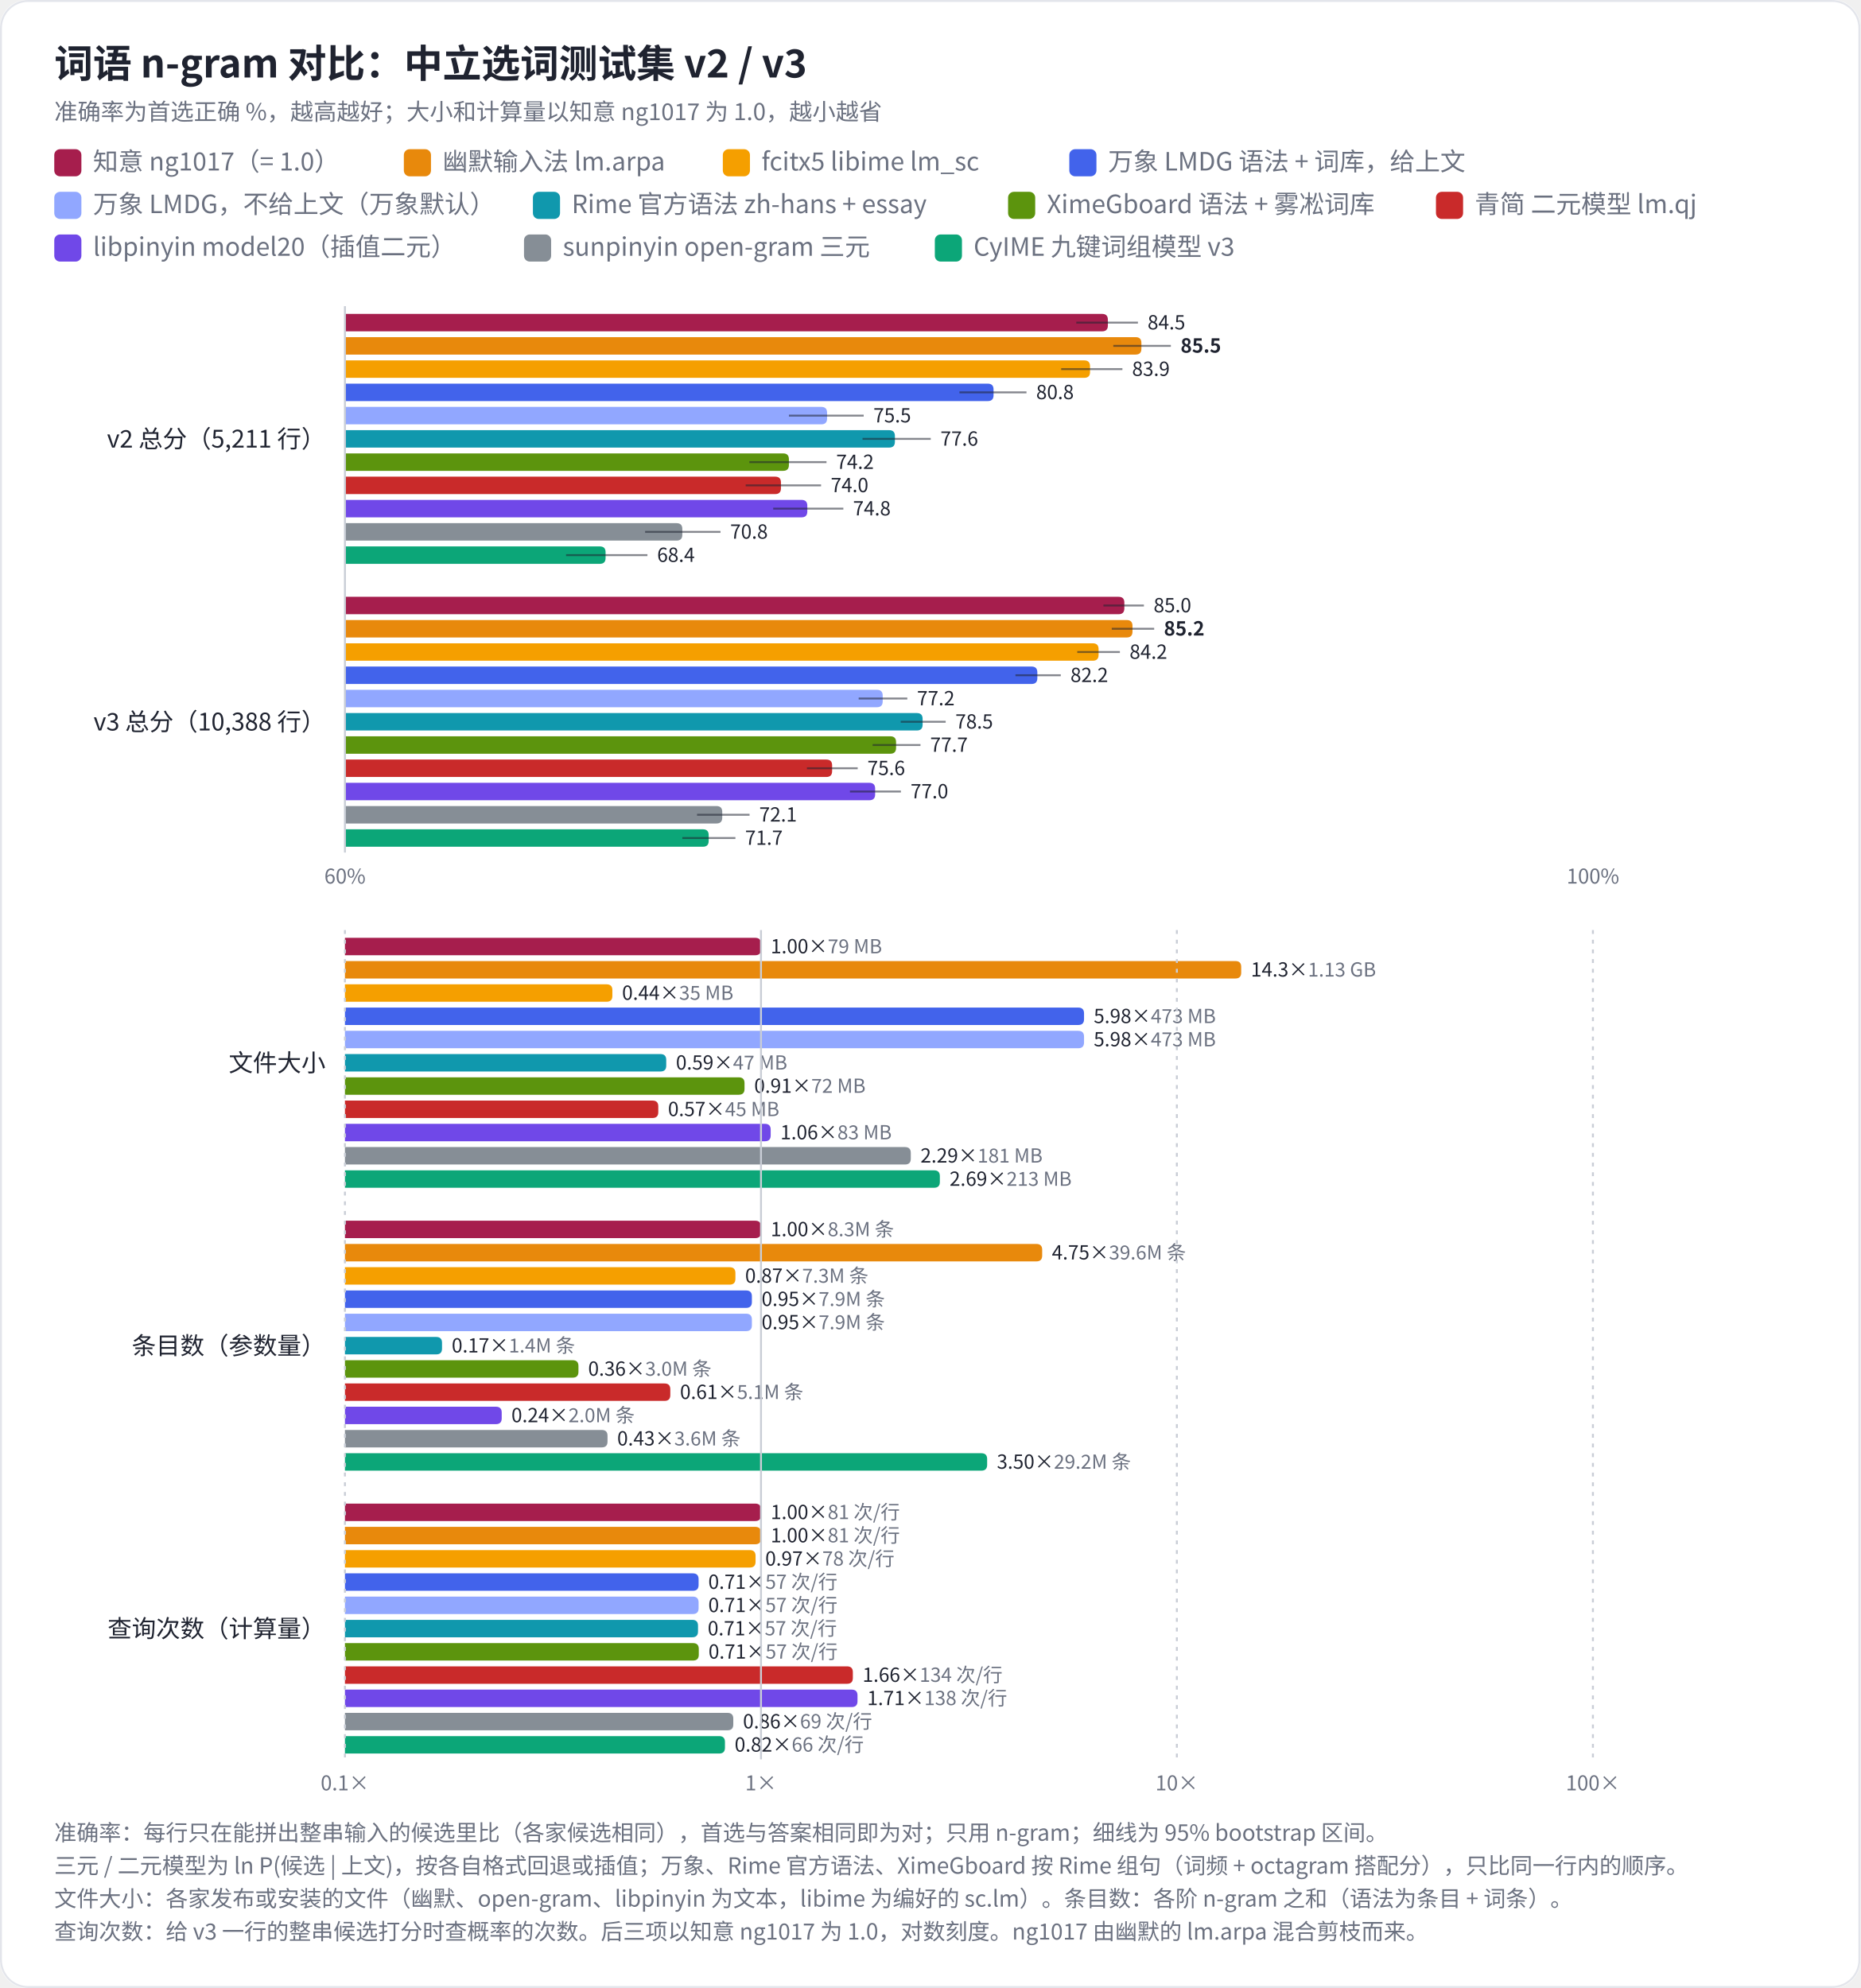
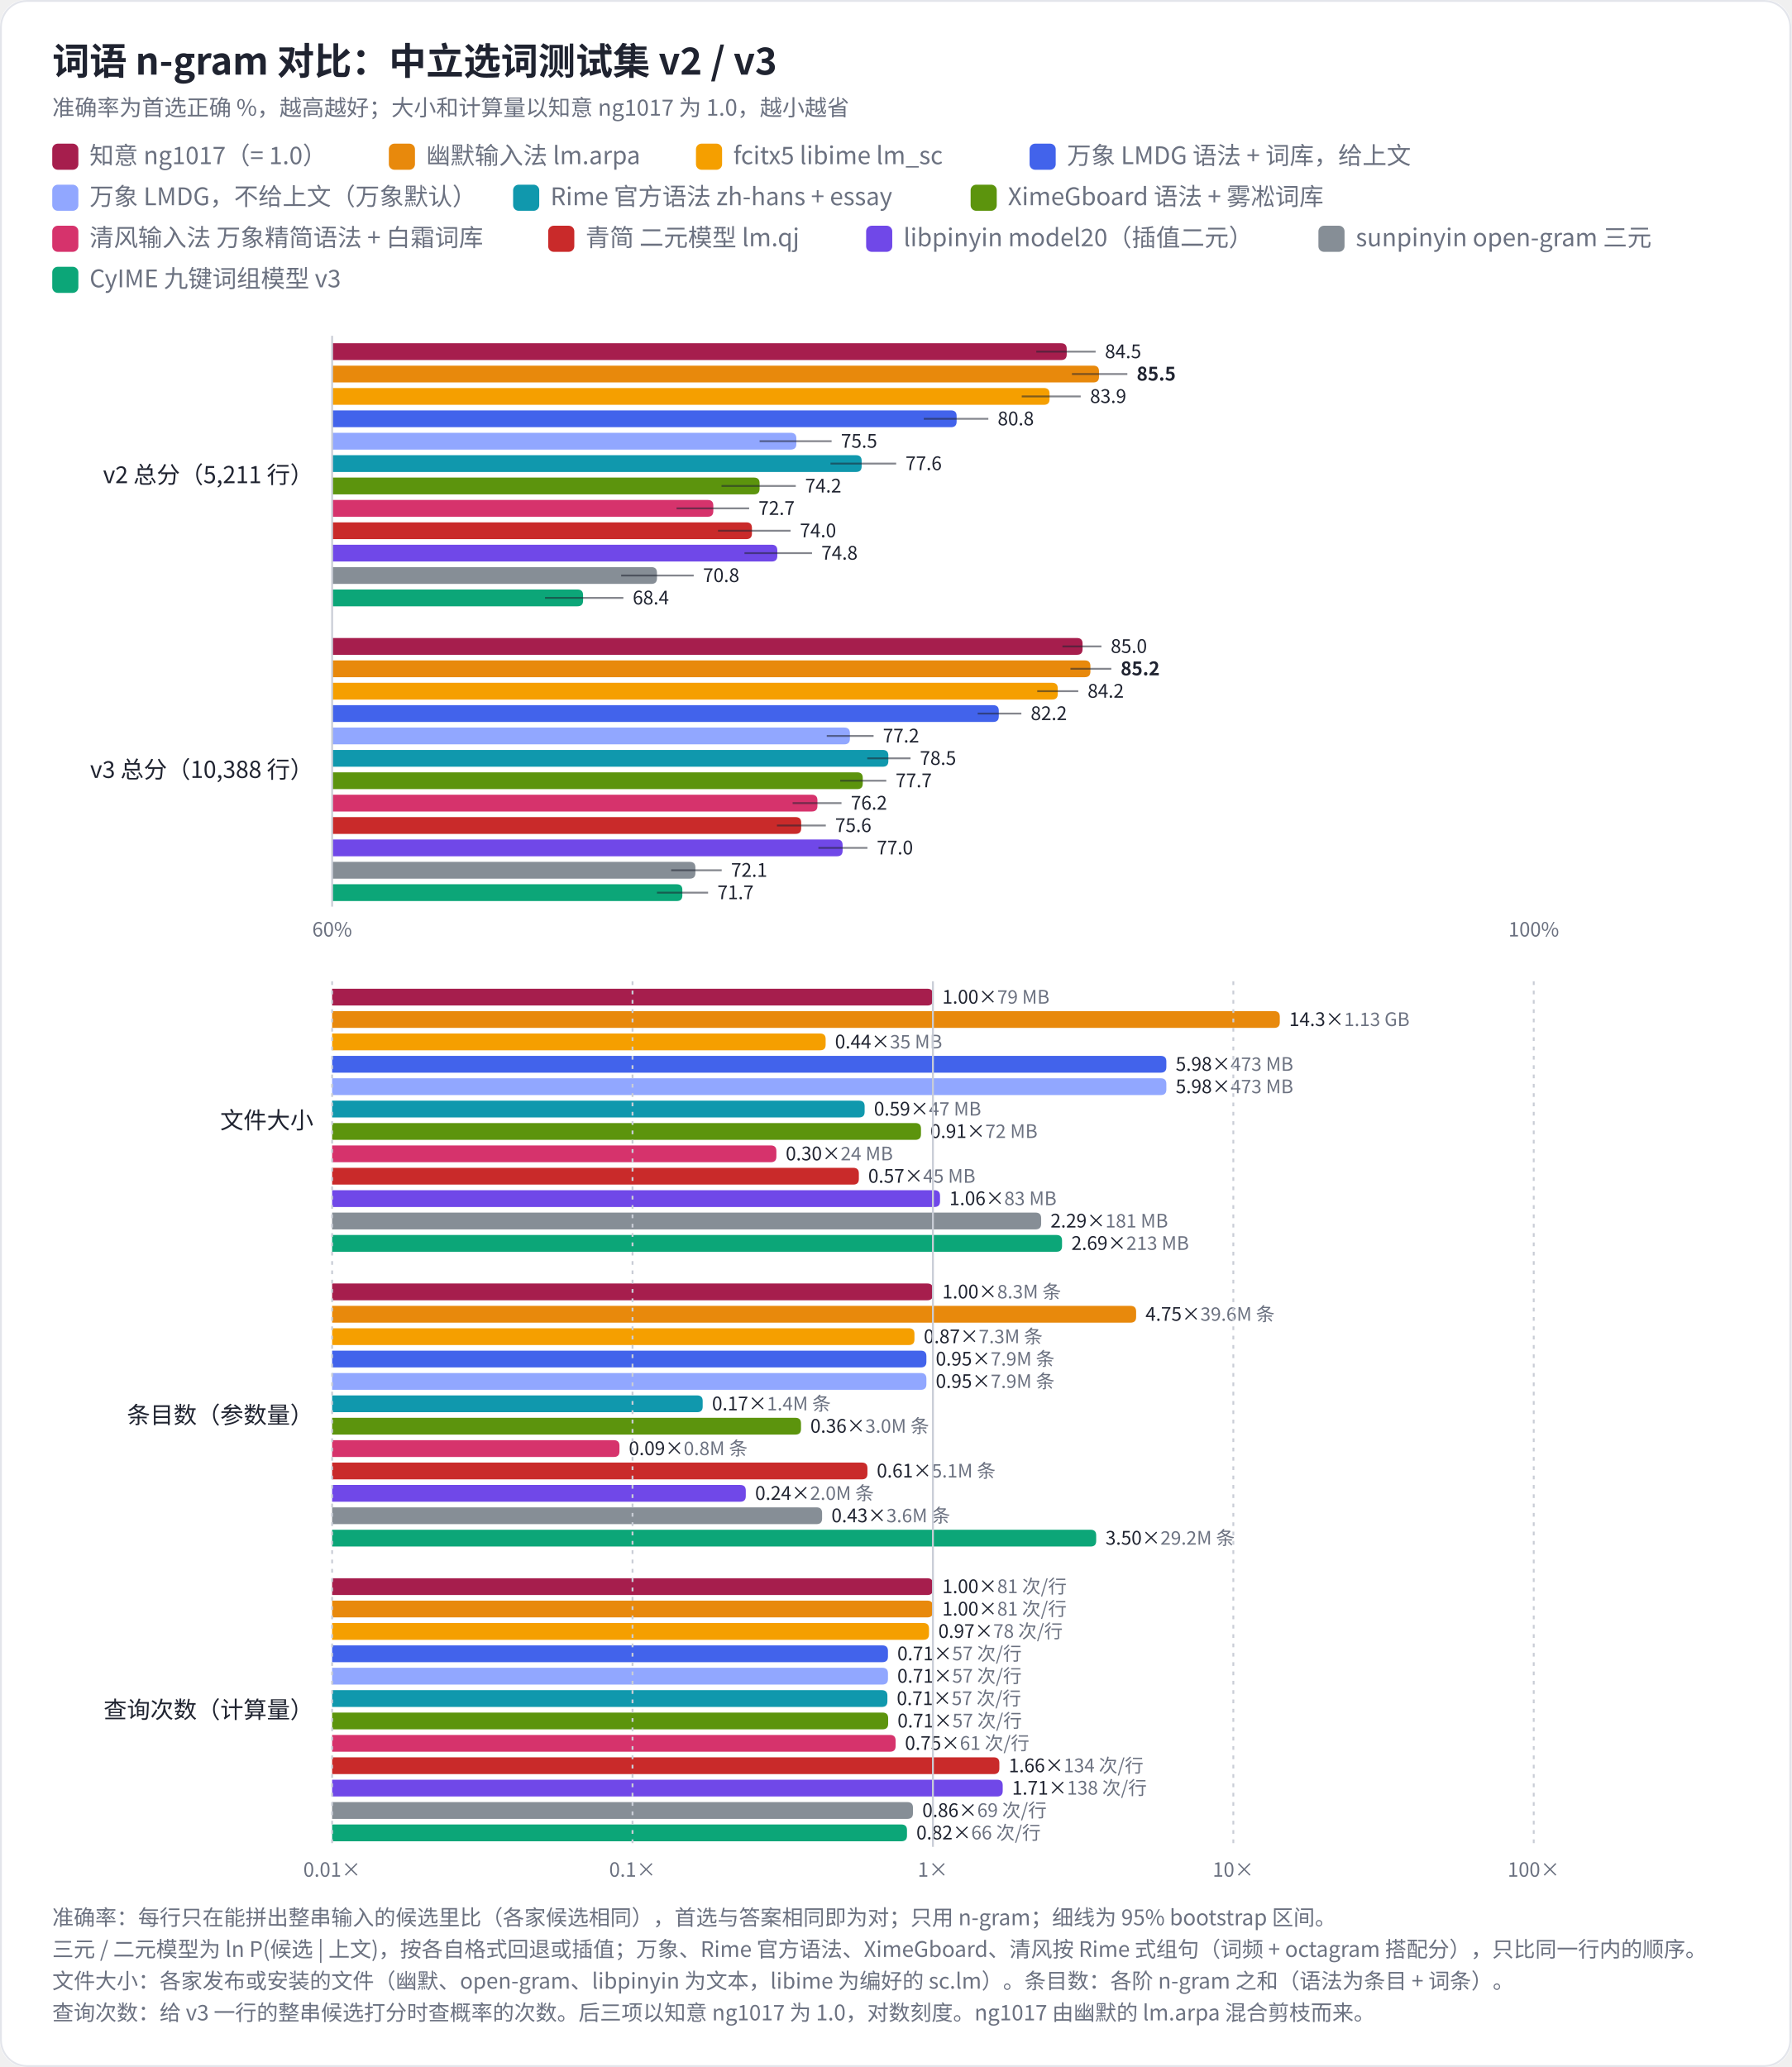
- <svg xmlns="http://www.w3.org/2000/svg" width="960" height="1026" viewBox="0 0 960 1026" font-family="'Microsoft YaHei','PingFang SC','Noto Sans CJK SC','Segoe UI',sans-serif">
-   <rect width="960" height="1026" rx="14" fill="#FFFFFF" />
-   <rect x="0.5" y="0.5" width="959" height="1025" rx="14" fill="none" stroke="#E3E5EB" />
+ <svg xmlns="http://www.w3.org/2000/svg" width="960" height="1108" viewBox="0 0 960 1108" font-family="'Microsoft YaHei','PingFang SC','Noto Sans CJK SC','Segoe UI',sans-serif">
+   <rect width="960" height="1108" rx="14" fill="#FFFFFF" />
+   <rect x="0.5" y="0.5" width="959" height="1107" rx="14" fill="none" stroke="#E3E5EB" />
  <text x="28" y="40" font-size="20" font-weight="700" fill="#1F2330">词语 n-gram 对比：中立选词测试集 v2 / v3</text>
  <text x="28" y="62" font-size="12" fill="#6B7180">准确率为首选正确 %，越高越好；大小和计算量以知意 ng1017 为 1.0，越小越省</text>
  <rect x="28" y="77" width="14" height="14" rx="3" fill="#A61E4D" />
  <text x="48" y="88" font-size="13" fill="#6B7180">知意 ng1017（= 1.0）</text>
  <rect x="208.4" y="77" width="14" height="14" rx="3" fill="#E8890C" />
  <text x="228.4" y="88" font-size="13" fill="#6B7180">幽默输入法 lm.arpa</text>
  <rect x="373.0" y="77" width="14" height="14" rx="3" fill="#F59F00" />
  <text x="393.0" y="88" font-size="13" fill="#6B7180">fcitx5 libime lm_sc</text>
  <rect x="551.8" y="77" width="14" height="14" rx="3" fill="#4263EB" />
  <text x="571.8" y="88" font-size="13" fill="#6B7180">万象 LMDG 语法 + 词库，给上文</text>
  <rect x="28" y="99" width="14" height="14" rx="3" fill="#91A7FF" />
  <text x="48" y="110" font-size="13" fill="#6B7180">万象 LMDG，不给上文（万象默认）</text>
  <rect x="275.0" y="99" width="14" height="14" rx="3" fill="#1098AD" />
  <text x="295.0" y="110" font-size="13" fill="#6B7180">Rime 官方语法 zh-hans + essay</text>
  <rect x="520.2" y="99" width="14" height="14" rx="3" fill="#5C940D" />
  <text x="540.2" y="110" font-size="13" fill="#6B7180">XimeGboard 语法 + 雾凇词库</text>
-   <rect x="741.0" y="99" width="14" height="14" rx="3" fill="#C92A2A" />
-   <text x="761.0" y="110" font-size="13" fill="#6B7180">青简 二元模型 lm.qj</text>
-   <rect x="28" y="121" width="14" height="14" rx="3" fill="#7048E8" />
-   <text x="48" y="132" font-size="13" fill="#6B7180">libpinyin model20（插值二元）</text>
-   <rect x="270.4" y="121" width="14" height="14" rx="3" fill="#868E96" />
-   <text x="290.4" y="132" font-size="13" fill="#6B7180">sunpinyin open-gram 三元</text>
-   <rect x="482.4" y="121" width="14" height="14" rx="3" fill="#0CA678" />
-   <text x="502.4" y="132" font-size="13" fill="#6B7180">CyIME 九键词组模型 v3</text>
-   <text x="168" y="231" font-size="12.5" text-anchor="end" fill="#1F2330">v2 总分（5,211 行）</text>
-   <path d="M178,162 H568.7 Q571.7,162 571.7,165.0 V168.0 Q571.7,171 568.7,171 H178 Z" fill="#A61E4D" />
-   <line x1="555.4" y1="166.5" x2="587.2" y2="166.5" stroke="#1F2330" stroke-width="1" opacity="0.55" />
-   <text x="592.2" y="170" font-size="10" fill="#1F2330">84.5</text>
-   <path d="M178,174 H586.0 Q589.0,174 589.0,177.0 V180.0 Q589.0,183 586.0,183 H178 Z" fill="#E8890C" />
-   <line x1="574.5" y1="178.5" x2="604.2" y2="178.5" stroke="#1F2330" stroke-width="1" opacity="0.55" />
-   <text x="609.2" y="182" font-size="10" font-weight="700" fill="#1F2330">85.5</text>
-   <path d="M178,186 H559.5 Q562.5,186 562.5,189.0 V192.0 Q562.5,195 559.5,195 H178 Z" fill="#F59F00" />
-   <line x1="547.6" y1="190.5" x2="579.2" y2="190.5" stroke="#1F2330" stroke-width="1" opacity="0.55" />
-   <text x="584.2" y="194" font-size="10" fill="#1F2330">83.9</text>
-   <path d="M178,198 H509.7 Q512.7,198 512.7,201.0 V204.0 Q512.7,207 509.7,207 H178 Z" fill="#4263EB" />
-   <line x1="495.1" y1="202.5" x2="529.7" y2="202.5" stroke="#1F2330" stroke-width="1" opacity="0.55" />
-   <text x="534.7" y="206" font-size="10" fill="#1F2330">80.8</text>
-   <path d="M178,210 H423.8 Q426.8,210 426.8,213.0 V216.0 Q426.8,219 423.8,219 H178 Z" fill="#91A7FF" />
-   <line x1="407.1" y1="214.5" x2="445.7" y2="214.5" stroke="#1F2330" stroke-width="1" opacity="0.55" />
-   <text x="450.7" y="218" font-size="10" fill="#1F2330">75.5</text>
-   <path d="M178,222 H458.8 Q461.8,222 461.8,225.0 V228.0 Q461.8,231 458.8,231 H178 Z" fill="#1098AD" />
-   <line x1="445.1" y1="226.5" x2="480.3" y2="226.5" stroke="#1F2330" stroke-width="1" opacity="0.55" />
-   <text x="485.3" y="230" font-size="10" fill="#1F2330">77.6</text>
-   <path d="M178,234 H404.1 Q407.1,234 407.1,237.0 V240.0 Q407.1,243 404.1,243 H178 Z" fill="#5C940D" />
-   <line x1="386.7" y1="238.5" x2="426.5" y2="238.5" stroke="#1F2330" stroke-width="1" opacity="0.55" />
-   <text x="431.5" y="242" font-size="10" fill="#1F2330">74.2</text>
-   <path d="M178,246 H400.0 Q403.0,246 403.0,249.0 V252.0 Q403.0,255 400.0,255 H178 Z" fill="#C92A2A" />
-   <line x1="384.8" y1="250.5" x2="423.7" y2="250.5" stroke="#1F2330" stroke-width="1" opacity="0.55" />
-   <text x="428.7" y="254" font-size="10" fill="#1F2330">74.0</text>
-   <path d="M178,258 H413.6 Q416.6,258 416.6,261.0 V264.0 Q416.6,267 413.6,267 H178 Z" fill="#7048E8" />
-   <line x1="399.0" y1="262.5" x2="435.2" y2="262.5" stroke="#1F2330" stroke-width="1" opacity="0.55" />
-   <text x="440.2" y="266" font-size="10" fill="#1F2330">74.8</text>
-   <path d="M178,270 H349.1 Q352.1,270 352.1,273.0 V276.0 Q352.1,279 349.1,279 H178 Z" fill="#868E96" />
-   <line x1="332.9" y1="274.5" x2="371.8" y2="274.5" stroke="#1F2330" stroke-width="1" opacity="0.55" />
-   <text x="376.8" y="278" font-size="10" fill="#1F2330">70.8</text>
-   <path d="M178,282 H309.5 Q312.5,282 312.5,285.0 V288.0 Q312.5,291 309.5,291 H178 Z" fill="#0CA678" />
-   <line x1="292.1" y1="286.5" x2="334.1" y2="286.5" stroke="#1F2330" stroke-width="1" opacity="0.55" />
-   <text x="339.1" y="290" font-size="10" fill="#1F2330">68.4</text>
-   <text x="168" y="377" font-size="12.5" text-anchor="end" fill="#1F2330">v3 总分（10,388 行）</text>
-   <path d="M178,308 H577.2 Q580.2,308 580.2,311.0 V314.0 Q580.2,317 577.2,317 H178 Z" fill="#A61E4D" />
-   <line x1="569.4" y1="312.5" x2="590.3" y2="312.5" stroke="#1F2330" stroke-width="1" opacity="0.55" />
-   <text x="595.3" y="316" font-size="10" fill="#1F2330">85.0</text>
-   <path d="M178,320 H581.4 Q584.4,320 584.4,323.0 V326.0 Q584.4,329 581.4,329 H178 Z" fill="#E8890C" />
-   <line x1="573.7" y1="324.5" x2="595.6" y2="324.5" stroke="#1F2330" stroke-width="1" opacity="0.55" />
-   <text x="600.6" y="328" font-size="10" font-weight="700" fill="#1F2330">85.2</text>
-   <path d="M178,332 H563.9 Q566.9,332 566.9,335.0 V338.0 Q566.9,341 563.9,341 H178 Z" fill="#F59F00" />
-   <line x1="555.9" y1="336.5" x2="577.9" y2="336.5" stroke="#1F2330" stroke-width="1" opacity="0.55" />
-   <text x="582.9" y="340" font-size="10" fill="#1F2330">84.2</text>
-   <path d="M178,344 H532.3 Q535.3,344 535.3,347.0 V350.0 Q535.3,353 532.3,353 H178 Z" fill="#4263EB" />
-   <line x1="524.0" y1="348.5" x2="547.4" y2="348.5" stroke="#1F2330" stroke-width="1" opacity="0.55" />
-   <text x="552.4" y="352" font-size="10" fill="#1F2330">82.2</text>
-   <path d="M178,356 H452.5 Q455.5,356 455.5,359.0 V362.0 Q455.5,365 452.5,365 H178 Z" fill="#91A7FF" />
-   <line x1="443.1" y1="360.5" x2="468.2" y2="360.5" stroke="#1F2330" stroke-width="1" opacity="0.55" />
-   <text x="473.2" y="364" font-size="10" fill="#1F2330">77.2</text>
-   <path d="M178,368 H473.1 Q476.1,368 476.1,371.0 V374.0 Q476.1,377 473.1,377 H178 Z" fill="#1098AD" />
-   <line x1="464.8" y1="372.5" x2="488.0" y2="372.5" stroke="#1F2330" stroke-width="1" opacity="0.55" />
-   <text x="493.0" y="376" font-size="10" fill="#1F2330">78.5</text>
-   <path d="M178,380 H459.4 Q462.4,380 462.4,383.0 V386.0 Q462.4,389 459.4,389 H178 Z" fill="#5C940D" />
-   <line x1="450.3" y1="384.5" x2="475.0" y2="384.5" stroke="#1F2330" stroke-width="1" opacity="0.55" />
-   <text x="480.0" y="388" font-size="10" fill="#1F2330">77.7</text>
-   <path d="M178,392 H426.4 Q429.4,392 429.4,395.0 V398.0 Q429.4,401 426.4,401 H178 Z" fill="#C92A2A" />
-   <line x1="416.4" y1="396.5" x2="442.6" y2="396.5" stroke="#1F2330" stroke-width="1" opacity="0.55" />
-   <text x="447.6" y="400" font-size="10" fill="#1F2330">75.6</text>
-   <path d="M178,404 H448.6 Q451.6,404 451.6,407.0 V410.0 Q451.6,413 448.6,413 H178 Z" fill="#7048E8" />
-   <line x1="438.6" y1="408.5" x2="464.9" y2="408.5" stroke="#1F2330" stroke-width="1" opacity="0.55" />
-   <text x="469.9" y="412" font-size="10" fill="#1F2330">77.0</text>
-   <path d="M178,416 H369.7 Q372.7,416 372.7,419.0 V422.0 Q372.7,425 369.7,425 H178 Z" fill="#868E96" />
-   <line x1="359.7" y1="420.5" x2="386.8" y2="420.5" stroke="#1F2330" stroke-width="1" opacity="0.55" />
-   <text x="391.8" y="424" font-size="10" fill="#1F2330">72.1</text>
-   <path d="M178,428 H362.7 Q365.7,428 365.7,431.0 V434.0 Q365.7,437 362.7,437 H178 Z" fill="#0CA678" />
-   <line x1="352.1" y1="432.5" x2="379.5" y2="432.5" stroke="#1F2330" stroke-width="1" opacity="0.55" />
-   <text x="384.5" y="436" font-size="10" fill="#1F2330">71.7</text>
-   <line x1="178" y1="158" x2="178" y2="440" stroke="#C9CDD6" />
-   <text x="178" y="456" font-size="10.5" fill="#6B7180" text-anchor="middle">60%</text>
-   <text x="822" y="456" font-size="10.5" fill="#6B7180" text-anchor="middle">100%</text>
-   <text x="168" y="553" font-size="12.5" text-anchor="end" fill="#1F2330">文件大小</text>
-   <path d="M178,484 H389.7 Q392.7,484 392.7,487.0 V490.0 Q392.7,493 389.7,493 H178 Z" fill="#A61E4D" />
-   <text x="397.7" y="492" font-size="10" fill="#1F2330">1.00×<tspan fill="#6B7180">  79 MB</tspan>
-   </text>
-   <path d="M178,496 H637.5 Q640.5,496 640.5,499.0 V502.0 Q640.5,505 637.5,505 H178 Z" fill="#E8890C" />
-   <text x="645.5" y="504" font-size="10" fill="#1F2330">14.3×<tspan fill="#6B7180">  1.13 GB</tspan>
-   </text>
-   <path d="M178,508 H313.0 Q316.0,508 316.0,511.0 V514.0 Q316.0,517 313.0,517 H178 Z" fill="#F59F00" />
-   <text x="321.0" y="516" font-size="10" fill="#1F2330">0.44×<tspan fill="#6B7180">  35 MB</tspan>
-   </text>
-   <path d="M178,520 H556.4 Q559.4,520 559.4,523.0 V526.0 Q559.4,529 556.4,529 H178 Z" fill="#4263EB" />
-   <text x="564.4" y="528" font-size="10" fill="#1F2330">5.98×<tspan fill="#6B7180">  473 MB</tspan>
-   </text>
-   <path d="M178,532 H556.4 Q559.4,532 559.4,535.0 V538.0 Q559.4,541 556.4,541 H178 Z" fill="#91A7FF" />
-   <text x="564.4" y="540" font-size="10" fill="#1F2330">5.98×<tspan fill="#6B7180">  473 MB</tspan>
-   </text>
-   <path d="M178,544 H340.8 Q343.8,544 343.8,547.0 V550.0 Q343.8,553 340.8,553 H178 Z" fill="#1098AD" />
-   <text x="348.8" y="552" font-size="10" fill="#1F2330">0.59×<tspan fill="#6B7180">  47 MB</tspan>
-   </text>
-   <path d="M178,556 H381.2 Q384.2,556 384.2,559.0 V562.0 Q384.2,565 381.2,565 H178 Z" fill="#5C940D" />
-   <text x="389.2" y="564" font-size="10" fill="#1F2330">0.91×<tspan fill="#6B7180">  72 MB</tspan>
-   </text>
-   <path d="M178,568 H336.7 Q339.7,568 339.7,571.0 V574.0 Q339.7,577 336.7,577 H178 Z" fill="#C92A2A" />
-   <text x="344.7" y="576" font-size="10" fill="#1F2330">0.57×<tspan fill="#6B7180">  45 MB</tspan>
-   </text>
-   <path d="M178,580 H394.7 Q397.7,580 397.7,583.0 V586.0 Q397.7,589 394.7,589 H178 Z" fill="#7048E8" />
-   <text x="402.7" y="588" font-size="10" fill="#1F2330">1.06×<tspan fill="#6B7180">  83 MB</tspan>
-   </text>
-   <path d="M178,592 H467.0 Q470.0,592 470.0,595.0 V598.0 Q470.0,601 467.0,601 H178 Z" fill="#868E96" />
-   <text x="475.0" y="600" font-size="10" fill="#1F2330">2.29×<tspan fill="#6B7180">  181 MB</tspan>
-   </text>
-   <path d="M178,604 H482.0 Q485.0,604 485.0,607.0 V610.0 Q485.0,613 482.0,613 H178 Z" fill="#0CA678" />
-   <text x="490.0" y="612" font-size="10" fill="#1F2330">2.69×<tspan fill="#6B7180">  213 MB</tspan>
-   </text>
-   <text x="168" y="699" font-size="12.5" text-anchor="end" fill="#1F2330">条目数（参数量）</text>
-   <path d="M178,630 H389.7 Q392.7,630 392.7,633.0 V636.0 Q392.7,639 389.7,639 H178 Z" fill="#A61E4D" />
-   <text x="397.7" y="638" font-size="10" fill="#1F2330">1.00×<tspan fill="#6B7180">  8.3M 条</tspan>
-   </text>
-   <path d="M178,642 H534.8 Q537.8,642 537.8,645.0 V648.0 Q537.8,651 534.8,651 H178 Z" fill="#E8890C" />
-   <text x="542.8" y="650" font-size="10" fill="#1F2330">4.75×<tspan fill="#6B7180">  39.6M 条</tspan>
-   </text>
-   <path d="M178,654 H376.5 Q379.5,654 379.5,657.0 V660.0 Q379.5,663 376.5,663 H178 Z" fill="#F59F00" />
-   <text x="384.5" y="662" font-size="10" fill="#1F2330">0.87×<tspan fill="#6B7180">  7.3M 条</tspan>
-   </text>
-   <path d="M178,666 H385.0 Q388.0,666 388.0,669.0 V672.0 Q388.0,675 385.0,675 H178 Z" fill="#4263EB" />
-   <text x="393.0" y="674" font-size="10" fill="#1F2330">0.95×<tspan fill="#6B7180">  7.9M 条</tspan>
-   </text>
-   <path d="M178,678 H385.0 Q388.0,678 388.0,681.0 V684.0 Q388.0,687 385.0,687 H178 Z" fill="#91A7FF" />
-   <text x="393.0" y="686" font-size="10" fill="#1F2330">0.95×<tspan fill="#6B7180">  7.9M 条</tspan>
-   </text>
-   <path d="M178,690 H225.1 Q228.1,690 228.1,693.0 V696.0 Q228.1,699 225.1,699 H178 Z" fill="#1098AD" />
-   <text x="233.1" y="698" font-size="10" fill="#1F2330">0.17×<tspan fill="#6B7180">  1.4M 条</tspan>
-   </text>
-   <path d="M178,702 H295.5 Q298.5,702 298.5,705.0 V708.0 Q298.5,711 295.5,711 H178 Z" fill="#5C940D" />
-   <text x="303.5" y="710" font-size="10" fill="#1F2330">0.36×<tspan fill="#6B7180">  3.0M 条</tspan>
-   </text>
-   <path d="M178,714 H342.9 Q345.9,714 345.9,717.0 V720.0 Q345.9,723 342.9,723 H178 Z" fill="#C92A2A" />
-   <text x="350.9" y="722" font-size="10" fill="#1F2330">0.61×<tspan fill="#6B7180">  5.1M 条</tspan>
-   </text>
-   <path d="M178,726 H255.9 Q258.9,726 258.9,729.0 V732.0 Q258.9,735 255.9,735 H178 Z" fill="#7048E8" />
-   <text x="263.9" y="734" font-size="10" fill="#1F2330">0.24×<tspan fill="#6B7180">  2.0M 条</tspan>
-   </text>
-   <path d="M178,738 H310.5 Q313.5,738 313.5,741.0 V744.0 Q313.5,747 310.5,747 H178 Z" fill="#868E96" />
-   <text x="318.5" y="746" font-size="10" fill="#1F2330">0.43×<tspan fill="#6B7180">  3.6M 条</tspan>
-   </text>
-   <path d="M178,750 H506.4 Q509.4,750 509.4,753.0 V756.0 Q509.4,759 506.4,759 H178 Z" fill="#0CA678" />
-   <text x="514.4" y="758" font-size="10" fill="#1F2330">3.50×<tspan fill="#6B7180">  29.2M 条</tspan>
-   </text>
-   <text x="168" y="845" font-size="12.5" text-anchor="end" fill="#1F2330">查询次数（计算量）</text>
-   <path d="M178,776 H389.7 Q392.7,776 392.7,779.0 V782.0 Q392.7,785 389.7,785 H178 Z" fill="#A61E4D" />
-   <text x="397.7" y="784" font-size="10" fill="#1F2330">1.00×<tspan fill="#6B7180">  81 次/行</tspan>
-   </text>
-   <path d="M178,788 H389.7 Q392.7,788 392.7,791.0 V794.0 Q392.7,797 389.7,797 H178 Z" fill="#E8890C" />
-   <text x="397.7" y="796" font-size="10" fill="#1F2330">1.00×<tspan fill="#6B7180">  81 次/行</tspan>
-   </text>
-   <path d="M178,800 H386.9 Q389.9,800 389.9,803.0 V806.0 Q389.9,809 386.9,809 H178 Z" fill="#F59F00" />
-   <text x="394.9" y="808" font-size="10" fill="#1F2330">0.97×<tspan fill="#6B7180">  78 次/行</tspan>
-   </text>
-   <path d="M178,812 H357.5 Q360.5,812 360.5,815.0 V818.0 Q360.5,821 357.5,821 H178 Z" fill="#4263EB" />
-   <text x="365.5" y="820" font-size="10" fill="#1F2330">0.71×<tspan fill="#6B7180">  57 次/行</tspan>
-   </text>
-   <path d="M178,824 H357.5 Q360.5,824 360.5,827.0 V830.0 Q360.5,833 357.5,833 H178 Z" fill="#91A7FF" />
-   <text x="365.5" y="832" font-size="10" fill="#1F2330">0.71×<tspan fill="#6B7180">  57 次/行</tspan>
-   </text>
-   <path d="M178,836 H357.2 Q360.2,836 360.2,839.0 V842.0 Q360.2,845 357.2,845 H178 Z" fill="#1098AD" />
-   <text x="365.2" y="844" font-size="10" fill="#1F2330">0.71×<tspan fill="#6B7180">  57 次/行</tspan>
-   </text>
-   <path d="M178,848 H357.6 Q360.6,848 360.6,851.0 V854.0 Q360.6,857 357.6,857 H178 Z" fill="#5C940D" />
-   <text x="365.6" y="856" font-size="10" fill="#1F2330">0.71×<tspan fill="#6B7180">  57 次/行</tspan>
-   </text>
-   <path d="M178,860 H437.1 Q440.1,860 440.1,863.0 V866.0 Q440.1,869 437.1,869 H178 Z" fill="#C92A2A" />
-   <text x="445.1" y="868" font-size="10" fill="#1F2330">1.66×<tspan fill="#6B7180">  134 次/行</tspan>
-   </text>
-   <path d="M178,872 H439.5 Q442.5,872 442.5,875.0 V878.0 Q442.5,881 439.5,881 H178 Z" fill="#7048E8" />
-   <text x="447.5" y="880" font-size="10" fill="#1F2330">1.71×<tspan fill="#6B7180">  138 次/行</tspan>
-   </text>
-   <path d="M178,884 H375.4 Q378.4,884 378.4,887.0 V890.0 Q378.4,893 375.4,893 H178 Z" fill="#868E96" />
-   <text x="383.4" y="892" font-size="10" fill="#1F2330">0.86×<tspan fill="#6B7180">  69 次/行</tspan>
-   </text>
-   <path d="M178,896 H371.1 Q374.1,896 374.1,899.0 V902.0 Q374.1,905 371.1,905 H178 Z" fill="#0CA678" />
-   <text x="379.1" y="904" font-size="10" fill="#1F2330">0.82×<tspan fill="#6B7180">  66 次/行</tspan>
-   </text>
-   <line x1="178.0" y1="480" x2="178.0" y2="908" stroke="#C9CDD6" stroke-dasharray="2 3" />
-   <text x="178.0" y="924" font-size="10.5" fill="#6B7180" text-anchor="middle">0.1×</text>
-   <line x1="392.7" y1="480" x2="392.7" y2="908" stroke="#C9CDD6" stroke-dasharray="none" />
-   <text x="392.7" y="924" font-size="10.5" fill="#6B7180" text-anchor="middle">1×</text>
-   <line x1="607.3" y1="480" x2="607.3" y2="908" stroke="#C9CDD6" stroke-dasharray="2 3" />
-   <text x="607.3" y="924" font-size="10.5" fill="#6B7180" text-anchor="middle">10×</text>
-   <line x1="822.0" y1="480" x2="822.0" y2="908" stroke="#C9CDD6" stroke-dasharray="2 3" />
-   <text x="822.0" y="924" font-size="10.5" fill="#6B7180" text-anchor="middle">100×</text>
-   <text x="28" y="950" font-size="11.5" fill="#6B7180">准确率：每行只在能拼出整串输入的候选里比（各家候选相同），首选与答案相同即为对；只用 n-gram；细线为 95% bootstrap 区间。</text>
-   <text x="28" y="967" font-size="11.5" fill="#6B7180">三元 / 二元模型为 ln P(候选 | 上文)，按各自格式回退或插值；万象、Rime 官方语法、XimeGboard 按 Rime 组句（词频 + octagram 搭配分），只比同一行内的顺序。</text>
-   <text x="28" y="984" font-size="11.5" fill="#6B7180">文件大小：各家发布或安装的文件（幽默、open-gram、libpinyin 为文本，libime 为编好的 sc.lm）。条目数：各阶 n-gram 之和（语法为条目 + 词条）。</text>
-   <text x="28" y="1001" font-size="11.5" fill="#6B7180">查询次数：给 v3 一行的整串候选打分时查概率的次数。后三项以知意 ng1017 为 1.0，对数刻度。ng1017 由幽默的 lm.arpa 混合剪枝而来。</text>
+   <rect x="28" y="121" width="14" height="14" rx="3" fill="#D6336C" />
+   <text x="48" y="132" font-size="13" fill="#6B7180">清风输入法 万象精简语法 + 白霜词库</text>
+   <rect x="293.8" y="121" width="14" height="14" rx="3" fill="#C92A2A" />
+   <text x="313.8" y="132" font-size="13" fill="#6B7180">青简 二元模型 lm.qj</text>
+   <rect x="464.2" y="121" width="14" height="14" rx="3" fill="#7048E8" />
+   <text x="484.2" y="132" font-size="13" fill="#6B7180">libpinyin model20（插值二元）</text>
+   <rect x="706.6" y="121" width="14" height="14" rx="3" fill="#868E96" />
+   <text x="726.6" y="132" font-size="13" fill="#6B7180">sunpinyin open-gram 三元</text>
+   <rect x="28" y="143" width="14" height="14" rx="3" fill="#0CA678" />
+   <text x="48" y="154" font-size="13" fill="#6B7180">CyIME 九键词组模型 v3</text>
+   <text x="168" y="259" font-size="12.5" text-anchor="end" fill="#1F2330">v2 总分（5,211 行）</text>
+   <path d="M178,184 H568.7 Q571.7,184 571.7,187.0 V190.0 Q571.7,193 568.7,193 H178 Z" fill="#A61E4D" />
+   <line x1="555.4" y1="188.5" x2="587.2" y2="188.5" stroke="#1F2330" stroke-width="1" opacity="0.55" />
+   <text x="592.2" y="192" font-size="10" fill="#1F2330">84.5</text>
+   <path d="M178,196 H586.0 Q589.0,196 589.0,199.0 V202.0 Q589.0,205 586.0,205 H178 Z" fill="#E8890C" />
+   <line x1="574.5" y1="200.5" x2="604.2" y2="200.5" stroke="#1F2330" stroke-width="1" opacity="0.55" />
+   <text x="609.2" y="204" font-size="10" font-weight="700" fill="#1F2330">85.5</text>
+   <path d="M178,208 H559.5 Q562.5,208 562.5,211.0 V214.0 Q562.5,217 559.5,217 H178 Z" fill="#F59F00" />
+   <line x1="547.6" y1="212.5" x2="579.2" y2="212.5" stroke="#1F2330" stroke-width="1" opacity="0.55" />
+   <text x="584.2" y="216" font-size="10" fill="#1F2330">83.9</text>
+   <path d="M178,220 H509.7 Q512.7,220 512.7,223.0 V226.0 Q512.7,229 509.7,229 H178 Z" fill="#4263EB" />
+   <line x1="495.1" y1="224.5" x2="529.7" y2="224.5" stroke="#1F2330" stroke-width="1" opacity="0.55" />
+   <text x="534.7" y="228" font-size="10" fill="#1F2330">80.8</text>
+   <path d="M178,232 H423.8 Q426.8,232 426.8,235.0 V238.0 Q426.8,241 423.8,241 H178 Z" fill="#91A7FF" />
+   <line x1="407.1" y1="236.5" x2="445.7" y2="236.5" stroke="#1F2330" stroke-width="1" opacity="0.55" />
+   <text x="450.7" y="240" font-size="10" fill="#1F2330">75.5</text>
+   <path d="M178,244 H458.8 Q461.8,244 461.8,247.0 V250.0 Q461.8,253 458.8,253 H178 Z" fill="#1098AD" />
+   <line x1="445.1" y1="248.5" x2="480.3" y2="248.5" stroke="#1F2330" stroke-width="1" opacity="0.55" />
+   <text x="485.3" y="252" font-size="10" fill="#1F2330">77.6</text>
+   <path d="M178,256 H404.1 Q407.1,256 407.1,259.0 V262.0 Q407.1,265 404.1,265 H178 Z" fill="#5C940D" />
+   <line x1="386.7" y1="260.5" x2="426.5" y2="260.5" stroke="#1F2330" stroke-width="1" opacity="0.55" />
+   <text x="431.5" y="264" font-size="10" fill="#1F2330">74.2</text>
+   <path d="M178,268 H379.3 Q382.3,268 382.3,271.0 V274.0 Q382.3,277 379.3,277 H178 Z" fill="#D6336C" />
+   <line x1="362.6" y1="272.5" x2="401.5" y2="272.5" stroke="#1F2330" stroke-width="1" opacity="0.55" />
+   <text x="406.5" y="276" font-size="10" fill="#1F2330">72.7</text>
+   <path d="M178,280 H400.0 Q403.0,280 403.0,283.0 V286.0 Q403.0,289 400.0,289 H178 Z" fill="#C92A2A" />
+   <line x1="384.8" y1="284.5" x2="423.7" y2="284.5" stroke="#1F2330" stroke-width="1" opacity="0.55" />
+   <text x="428.7" y="288" font-size="10" fill="#1F2330">74.0</text>
+   <path d="M178,292 H413.6 Q416.6,292 416.6,295.0 V298.0 Q416.6,301 413.6,301 H178 Z" fill="#7048E8" />
+   <line x1="399.0" y1="296.5" x2="435.2" y2="296.5" stroke="#1F2330" stroke-width="1" opacity="0.55" />
+   <text x="440.2" y="300" font-size="10" fill="#1F2330">74.8</text>
+   <path d="M178,304 H349.1 Q352.1,304 352.1,307.0 V310.0 Q352.1,313 349.1,313 H178 Z" fill="#868E96" />
+   <line x1="332.9" y1="308.5" x2="371.8" y2="308.5" stroke="#1F2330" stroke-width="1" opacity="0.55" />
+   <text x="376.8" y="312" font-size="10" fill="#1F2330">70.8</text>
+   <path d="M178,316 H309.5 Q312.5,316 312.5,319.0 V322.0 Q312.5,325 309.5,325 H178 Z" fill="#0CA678" />
+   <line x1="292.1" y1="320.5" x2="334.1" y2="320.5" stroke="#1F2330" stroke-width="1" opacity="0.55" />
+   <text x="339.1" y="324" font-size="10" fill="#1F2330">68.4</text>
+   <text x="168" y="417" font-size="12.5" text-anchor="end" fill="#1F2330">v3 总分（10,388 行）</text>
+   <path d="M178,342 H577.2 Q580.2,342 580.2,345.0 V348.0 Q580.2,351 577.2,351 H178 Z" fill="#A61E4D" />
+   <line x1="569.4" y1="346.5" x2="590.3" y2="346.5" stroke="#1F2330" stroke-width="1" opacity="0.55" />
+   <text x="595.3" y="350" font-size="10" fill="#1F2330">85.0</text>
+   <path d="M178,354 H581.4 Q584.4,354 584.4,357.0 V360.0 Q584.4,363 581.4,363 H178 Z" fill="#E8890C" />
+   <line x1="573.7" y1="358.5" x2="595.6" y2="358.5" stroke="#1F2330" stroke-width="1" opacity="0.55" />
+   <text x="600.6" y="362" font-size="10" font-weight="700" fill="#1F2330">85.2</text>
+   <path d="M178,366 H563.9 Q566.9,366 566.9,369.0 V372.0 Q566.9,375 563.9,375 H178 Z" fill="#F59F00" />
+   <line x1="555.9" y1="370.5" x2="577.9" y2="370.5" stroke="#1F2330" stroke-width="1" opacity="0.55" />
+   <text x="582.9" y="374" font-size="10" fill="#1F2330">84.2</text>
+   <path d="M178,378 H532.3 Q535.3,378 535.3,381.0 V384.0 Q535.3,387 532.3,387 H178 Z" fill="#4263EB" />
+   <line x1="524.0" y1="382.5" x2="547.4" y2="382.5" stroke="#1F2330" stroke-width="1" opacity="0.55" />
+   <text x="552.4" y="386" font-size="10" fill="#1F2330">82.2</text>
+   <path d="M178,390 H452.5 Q455.5,390 455.5,393.0 V396.0 Q455.5,399 452.5,399 H178 Z" fill="#91A7FF" />
+   <line x1="443.1" y1="394.5" x2="468.2" y2="394.5" stroke="#1F2330" stroke-width="1" opacity="0.55" />
+   <text x="473.2" y="398" font-size="10" fill="#1F2330">77.2</text>
+   <path d="M178,402 H473.1 Q476.1,402 476.1,405.0 V408.0 Q476.1,411 473.1,411 H178 Z" fill="#1098AD" />
+   <line x1="464.8" y1="406.5" x2="488.0" y2="406.5" stroke="#1F2330" stroke-width="1" opacity="0.55" />
+   <text x="493.0" y="410" font-size="10" fill="#1F2330">78.5</text>
+   <path d="M178,414 H459.4 Q462.4,414 462.4,417.0 V420.0 Q462.4,423 459.4,423 H178 Z" fill="#5C940D" />
+   <line x1="450.3" y1="418.5" x2="475.0" y2="418.5" stroke="#1F2330" stroke-width="1" opacity="0.55" />
+   <text x="480.0" y="422" font-size="10" fill="#1F2330">77.7</text>
+   <path d="M178,426 H435.1 Q438.1,426 438.1,429.0 V432.0 Q438.1,435 435.1,435 H178 Z" fill="#D6336C" />
+   <line x1="424.8" y1="430.5" x2="451.0" y2="430.5" stroke="#1F2330" stroke-width="1" opacity="0.55" />
+   <text x="456.0" y="434" font-size="10" fill="#1F2330">76.2</text>
+   <path d="M178,438 H426.4 Q429.4,438 429.4,441.0 V444.0 Q429.4,447 426.4,447 H178 Z" fill="#C92A2A" />
+   <line x1="416.4" y1="442.5" x2="442.6" y2="442.5" stroke="#1F2330" stroke-width="1" opacity="0.55" />
+   <text x="447.6" y="446" font-size="10" fill="#1F2330">75.6</text>
+   <path d="M178,450 H448.6 Q451.6,450 451.6,453.0 V456.0 Q451.6,459 448.6,459 H178 Z" fill="#7048E8" />
+   <line x1="438.6" y1="454.5" x2="464.9" y2="454.5" stroke="#1F2330" stroke-width="1" opacity="0.55" />
+   <text x="469.9" y="458" font-size="10" fill="#1F2330">77.0</text>
+   <path d="M178,462 H369.7 Q372.7,462 372.7,465.0 V468.0 Q372.7,471 369.7,471 H178 Z" fill="#868E96" />
+   <line x1="359.7" y1="466.5" x2="386.8" y2="466.5" stroke="#1F2330" stroke-width="1" opacity="0.55" />
+   <text x="391.8" y="470" font-size="10" fill="#1F2330">72.1</text>
+   <path d="M178,474 H362.7 Q365.7,474 365.7,477.0 V480.0 Q365.7,483 362.7,483 H178 Z" fill="#0CA678" />
+   <line x1="352.1" y1="478.5" x2="379.5" y2="478.5" stroke="#1F2330" stroke-width="1" opacity="0.55" />
+   <text x="384.5" y="482" font-size="10" fill="#1F2330">71.7</text>
+   <line x1="178" y1="180" x2="178" y2="486" stroke="#C9CDD6" />
+   <text x="178" y="502" font-size="10.5" fill="#6B7180" text-anchor="middle">60%</text>
+   <text x="822" y="502" font-size="10.5" fill="#6B7180" text-anchor="middle">100%</text>
+   <text x="168" y="605" font-size="12.5" text-anchor="end" fill="#1F2330">文件大小</text>
+   <path d="M178,530 H497.0 Q500.0,530 500.0,533.0 V536.0 Q500.0,539 497.0,539 H178 Z" fill="#A61E4D" />
+   <text x="505.0" y="538" font-size="10" fill="#1F2330">1.00×<tspan fill="#6B7180">  79 MB</tspan>
+   </text>
+   <path d="M178,542 H682.9 Q685.9,542 685.9,545.0 V548.0 Q685.9,551 682.9,551 H178 Z" fill="#E8890C" />
+   <text x="690.9" y="550" font-size="10" fill="#1F2330">14.3×<tspan fill="#6B7180">  1.13 GB</tspan>
+   </text>
+   <path d="M178,554 H439.5 Q442.5,554 442.5,557.0 V560.0 Q442.5,563 439.5,563 H178 Z" fill="#F59F00" />
+   <text x="447.5" y="562" font-size="10" fill="#1F2330">0.44×<tspan fill="#6B7180">  35 MB</tspan>
+   </text>
+   <path d="M178,566 H622.1 Q625.1,566 625.1,569.0 V572.0 Q625.1,575 622.1,575 H178 Z" fill="#4263EB" />
+   <text x="630.1" y="574" font-size="10" fill="#1F2330">5.98×<tspan fill="#6B7180">  473 MB</tspan>
+   </text>
+   <path d="M178,578 H622.1 Q625.1,578 625.1,581.0 V584.0 Q625.1,587 622.1,587 H178 Z" fill="#91A7FF" />
+   <text x="630.1" y="586" font-size="10" fill="#1F2330">5.98×<tspan fill="#6B7180">  473 MB</tspan>
+   </text>
+   <path d="M178,590 H460.4 Q463.4,590 463.4,593.0 V596.0 Q463.4,599 460.4,599 H178 Z" fill="#1098AD" />
+   <text x="468.4" y="598" font-size="10" fill="#1F2330">0.59×<tspan fill="#6B7180">  47 MB</tspan>
+   </text>
+   <path d="M178,602 H490.6 Q493.6,602 493.6,605.0 V608.0 Q493.6,611 490.6,611 H178 Z" fill="#5C940D" />
+   <text x="498.6" y="610" font-size="10" fill="#1F2330">0.91×<tspan fill="#6B7180">  72 MB</tspan>
+   </text>
+   <path d="M178,614 H413.1 Q416.1,614 416.1,617.0 V620.0 Q416.1,623 413.1,623 H178 Z" fill="#D6336C" />
+   <text x="421.1" y="622" font-size="10" fill="#1F2330">0.30×<tspan fill="#6B7180">  24 MB</tspan>
+   </text>
+   <path d="M178,626 H457.3 Q460.3,626 460.3,629.0 V632.0 Q460.3,635 457.3,635 H178 Z" fill="#C92A2A" />
+   <text x="465.3" y="634" font-size="10" fill="#1F2330">0.57×<tspan fill="#6B7180">  45 MB</tspan>
+   </text>
+   <path d="M178,638 H500.8 Q503.8,638 503.8,641.0 V644.0 Q503.8,647 500.8,647 H178 Z" fill="#7048E8" />
+   <text x="508.8" y="646" font-size="10" fill="#1F2330">1.06×<tspan fill="#6B7180">  83 MB</tspan>
+   </text>
+   <path d="M178,650 H555.0 Q558.0,650 558.0,653.0 V656.0 Q558.0,659 555.0,659 H178 Z" fill="#868E96" />
+   <text x="563.0" y="658" font-size="10" fill="#1F2330">2.29×<tspan fill="#6B7180">  181 MB</tspan>
+   </text>
+   <path d="M178,662 H566.2 Q569.2,662 569.2,665.0 V668.0 Q569.2,671 566.2,671 H178 Z" fill="#0CA678" />
+   <text x="574.2" y="670" font-size="10" fill="#1F2330">2.69×<tspan fill="#6B7180">  213 MB</tspan>
+   </text>
+   <text x="168" y="763" font-size="12.5" text-anchor="end" fill="#1F2330">条目数（参数量）</text>
+   <path d="M178,688 H497.0 Q500.0,688 500.0,691.0 V694.0 Q500.0,697 497.0,697 H178 Z" fill="#A61E4D" />
+   <text x="505.0" y="696" font-size="10" fill="#1F2330">1.00×<tspan fill="#6B7180">  8.3M 条</tspan>
+   </text>
+   <path d="M178,700 H605.9 Q608.9,700 608.9,703.0 V706.0 Q608.9,709 605.9,709 H178 Z" fill="#E8890C" />
+   <text x="613.9" y="708" font-size="10" fill="#1F2330">4.75×<tspan fill="#6B7180">  39.6M 条</tspan>
+   </text>
+   <path d="M178,712 H487.1 Q490.1,712 490.1,715.0 V718.0 Q490.1,721 487.1,721 H178 Z" fill="#F59F00" />
+   <text x="495.1" y="720" font-size="10" fill="#1F2330">0.87×<tspan fill="#6B7180">  7.3M 条</tspan>
+   </text>
+   <path d="M178,724 H493.5 Q496.5,724 496.5,727.0 V730.0 Q496.5,733 493.5,733 H178 Z" fill="#4263EB" />
+   <text x="501.5" y="732" font-size="10" fill="#1F2330">0.95×<tspan fill="#6B7180">  7.9M 条</tspan>
+   </text>
+   <path d="M178,736 H493.5 Q496.5,736 496.5,739.0 V742.0 Q496.5,745 493.5,745 H178 Z" fill="#91A7FF" />
+   <text x="501.5" y="744" font-size="10" fill="#1F2330">0.95×<tspan fill="#6B7180">  7.9M 条</tspan>
+   </text>
+   <path d="M178,748 H373.6 Q376.6,748 376.6,751.0 V754.0 Q376.6,757 373.6,757 H178 Z" fill="#1098AD" />
+   <text x="381.6" y="756" font-size="10" fill="#1F2330">0.17×<tspan fill="#6B7180">  1.4M 条</tspan>
+   </text>
+   <path d="M178,760 H426.3 Q429.3,760 429.3,763.0 V766.0 Q429.3,769 426.3,769 H178 Z" fill="#5C940D" />
+   <text x="434.3" y="768" font-size="10" fill="#1F2330">0.36×<tspan fill="#6B7180">  3.0M 条</tspan>
+   </text>
+   <path d="M178,772 H329.0 Q332.0,772 332.0,775.0 V778.0 Q332.0,781 329.0,781 H178 Z" fill="#D6336C" />
+   <text x="337.0" y="780" font-size="10" fill="#1F2330">0.09×<tspan fill="#6B7180">  0.8M 条</tspan>
+   </text>
+   <path d="M178,784 H461.9 Q464.9,784 464.9,787.0 V790.0 Q464.9,793 461.9,793 H178 Z" fill="#C92A2A" />
+   <text x="469.9" y="792" font-size="10" fill="#1F2330">0.61×<tspan fill="#6B7180">  5.1M 条</tspan>
+   </text>
+   <path d="M178,796 H396.7 Q399.7,796 399.7,799.0 V802.0 Q399.7,805 396.7,805 H178 Z" fill="#7048E8" />
+   <text x="404.7" y="804" font-size="10" fill="#1F2330">0.24×<tspan fill="#6B7180">  2.0M 条</tspan>
+   </text>
+   <path d="M178,808 H437.6 Q440.6,808 440.6,811.0 V814.0 Q440.6,817 437.6,817 H178 Z" fill="#868E96" />
+   <text x="445.6" y="816" font-size="10" fill="#1F2330">0.43×<tspan fill="#6B7180">  3.6M 条</tspan>
+   </text>
+   <path d="M178,820 H584.5 Q587.5,820 587.5,823.0 V826.0 Q587.5,829 584.5,829 H178 Z" fill="#0CA678" />
+   <text x="592.5" y="828" font-size="10" fill="#1F2330">3.50×<tspan fill="#6B7180">  29.2M 条</tspan>
+   </text>
+   <text x="168" y="921" font-size="12.5" text-anchor="end" fill="#1F2330">查询次数（计算量）</text>
+   <path d="M178,846 H497.0 Q500.0,846 500.0,849.0 V852.0 Q500.0,855 497.0,855 H178 Z" fill="#A61E4D" />
+   <text x="505.0" y="854" font-size="10" fill="#1F2330">1.00×<tspan fill="#6B7180">  81 次/行</tspan>
+   </text>
+   <path d="M178,858 H497.0 Q500.0,858 500.0,861.0 V864.0 Q500.0,867 497.0,867 H178 Z" fill="#E8890C" />
+   <text x="505.0" y="866" font-size="10" fill="#1F2330">1.00×<tspan fill="#6B7180">  81 次/行</tspan>
+   </text>
+   <path d="M178,870 H494.9 Q497.9,870 497.9,873.0 V876.0 Q497.9,879 494.9,879 H178 Z" fill="#F59F00" />
+   <text x="502.9" y="878" font-size="10" fill="#1F2330">0.97×<tspan fill="#6B7180">  78 次/行</tspan>
+   </text>
+   <path d="M178,882 H472.9 Q475.9,882 475.9,885.0 V888.0 Q475.9,891 472.9,891 H178 Z" fill="#4263EB" />
+   <text x="480.9" y="890" font-size="10" fill="#1F2330">0.71×<tspan fill="#6B7180">  57 次/行</tspan>
+   </text>
+   <path d="M178,894 H472.9 Q475.9,894 475.9,897.0 V900.0 Q475.9,903 472.9,903 H178 Z" fill="#91A7FF" />
+   <text x="480.9" y="902" font-size="10" fill="#1F2330">0.71×<tspan fill="#6B7180">  57 次/行</tspan>
+   </text>
+   <path d="M178,906 H472.6 Q475.6,906 475.6,909.0 V912.0 Q475.6,915 472.6,915 H178 Z" fill="#1098AD" />
+   <text x="480.6" y="914" font-size="10" fill="#1F2330">0.71×<tspan fill="#6B7180">  57 次/行</tspan>
+   </text>
+   <path d="M178,918 H473.0 Q476.0,918 476.0,921.0 V924.0 Q476.0,927 473.0,927 H178 Z" fill="#5C940D" />
+   <text x="481.0" y="926" font-size="10" fill="#1F2330">0.71×<tspan fill="#6B7180">  57 次/行</tspan>
+   </text>
+   <path d="M178,930 H477.0 Q480.0,930 480.0,933.0 V936.0 Q480.0,939 477.0,939 H178 Z" fill="#D6336C" />
+   <text x="485.0" y="938" font-size="10" fill="#1F2330">0.75×<tspan fill="#6B7180">  61 次/行</tspan>
+   </text>
+   <path d="M178,942 H532.6 Q535.6,942 535.6,945.0 V948.0 Q535.6,951 532.6,951 H178 Z" fill="#C92A2A" />
+   <text x="540.6" y="950" font-size="10" fill="#1F2330">1.66×<tspan fill="#6B7180">  134 次/行</tspan>
+   </text>
+   <path d="M178,954 H534.4 Q537.4,954 537.4,957.0 V960.0 Q537.4,963 534.4,963 H178 Z" fill="#7048E8" />
+   <text x="542.4" y="962" font-size="10" fill="#1F2330">1.71×<tspan fill="#6B7180">  138 次/行</tspan>
+   </text>
+   <path d="M178,966 H486.3 Q489.3,966 489.3,969.0 V972.0 Q489.3,975 486.3,975 H178 Z" fill="#868E96" />
+   <text x="494.3" y="974" font-size="10" fill="#1F2330">0.86×<tspan fill="#6B7180">  69 次/行</tspan>
+   </text>
+   <path d="M178,978 H483.1 Q486.1,978 486.1,981.0 V984.0 Q486.1,987 483.1,987 H178 Z" fill="#0CA678" />
+   <text x="491.1" y="986" font-size="10" fill="#1F2330">0.82×<tspan fill="#6B7180">  66 次/行</tspan>
+   </text>
+   <line x1="178.0" y1="526" x2="178.0" y2="990" stroke="#C9CDD6" stroke-dasharray="2 3" />
+   <text x="178.0" y="1006" font-size="10.5" fill="#6B7180" text-anchor="middle">0.01×</text>
+   <line x1="339.0" y1="526" x2="339.0" y2="990" stroke="#C9CDD6" stroke-dasharray="2 3" />
+   <text x="339.0" y="1006" font-size="10.5" fill="#6B7180" text-anchor="middle">0.1×</text>
+   <line x1="500.0" y1="526" x2="500.0" y2="990" stroke="#C9CDD6" stroke-dasharray="none" />
+   <text x="500.0" y="1006" font-size="10.5" fill="#6B7180" text-anchor="middle">1×</text>
+   <line x1="661.0" y1="526" x2="661.0" y2="990" stroke="#C9CDD6" stroke-dasharray="2 3" />
+   <text x="661.0" y="1006" font-size="10.5" fill="#6B7180" text-anchor="middle">10×</text>
+   <line x1="822.0" y1="526" x2="822.0" y2="990" stroke="#C9CDD6" stroke-dasharray="2 3" />
+   <text x="822.0" y="1006" font-size="10.5" fill="#6B7180" text-anchor="middle">100×</text>
+   <text x="28" y="1032" font-size="11.5" fill="#6B7180">准确率：每行只在能拼出整串输入的候选里比（各家候选相同），首选与答案相同即为对；只用 n-gram；细线为 95% bootstrap 区间。</text>
+   <text x="28" y="1049" font-size="11.5" fill="#6B7180">三元 / 二元模型为 ln P(候选 | 上文)，按各自格式回退或插值；万象、Rime 官方语法、XimeGboard、清风按 Rime 式组句（词频 + octagram 搭配分），只比同一行内的顺序。</text>
+   <text x="28" y="1066" font-size="11.5" fill="#6B7180">文件大小：各家发布或安装的文件（幽默、open-gram、libpinyin 为文本，libime 为编好的 sc.lm）。条目数：各阶 n-gram 之和（语法为条目 + 词条）。</text>
+   <text x="28" y="1083" font-size="11.5" fill="#6B7180">查询次数：给 v3 一行的整串候选打分时查概率的次数。后三项以知意 ng1017 为 1.0，对数刻度。ng1017 由幽默的 lm.arpa 混合剪枝而来。</text>
</svg>
